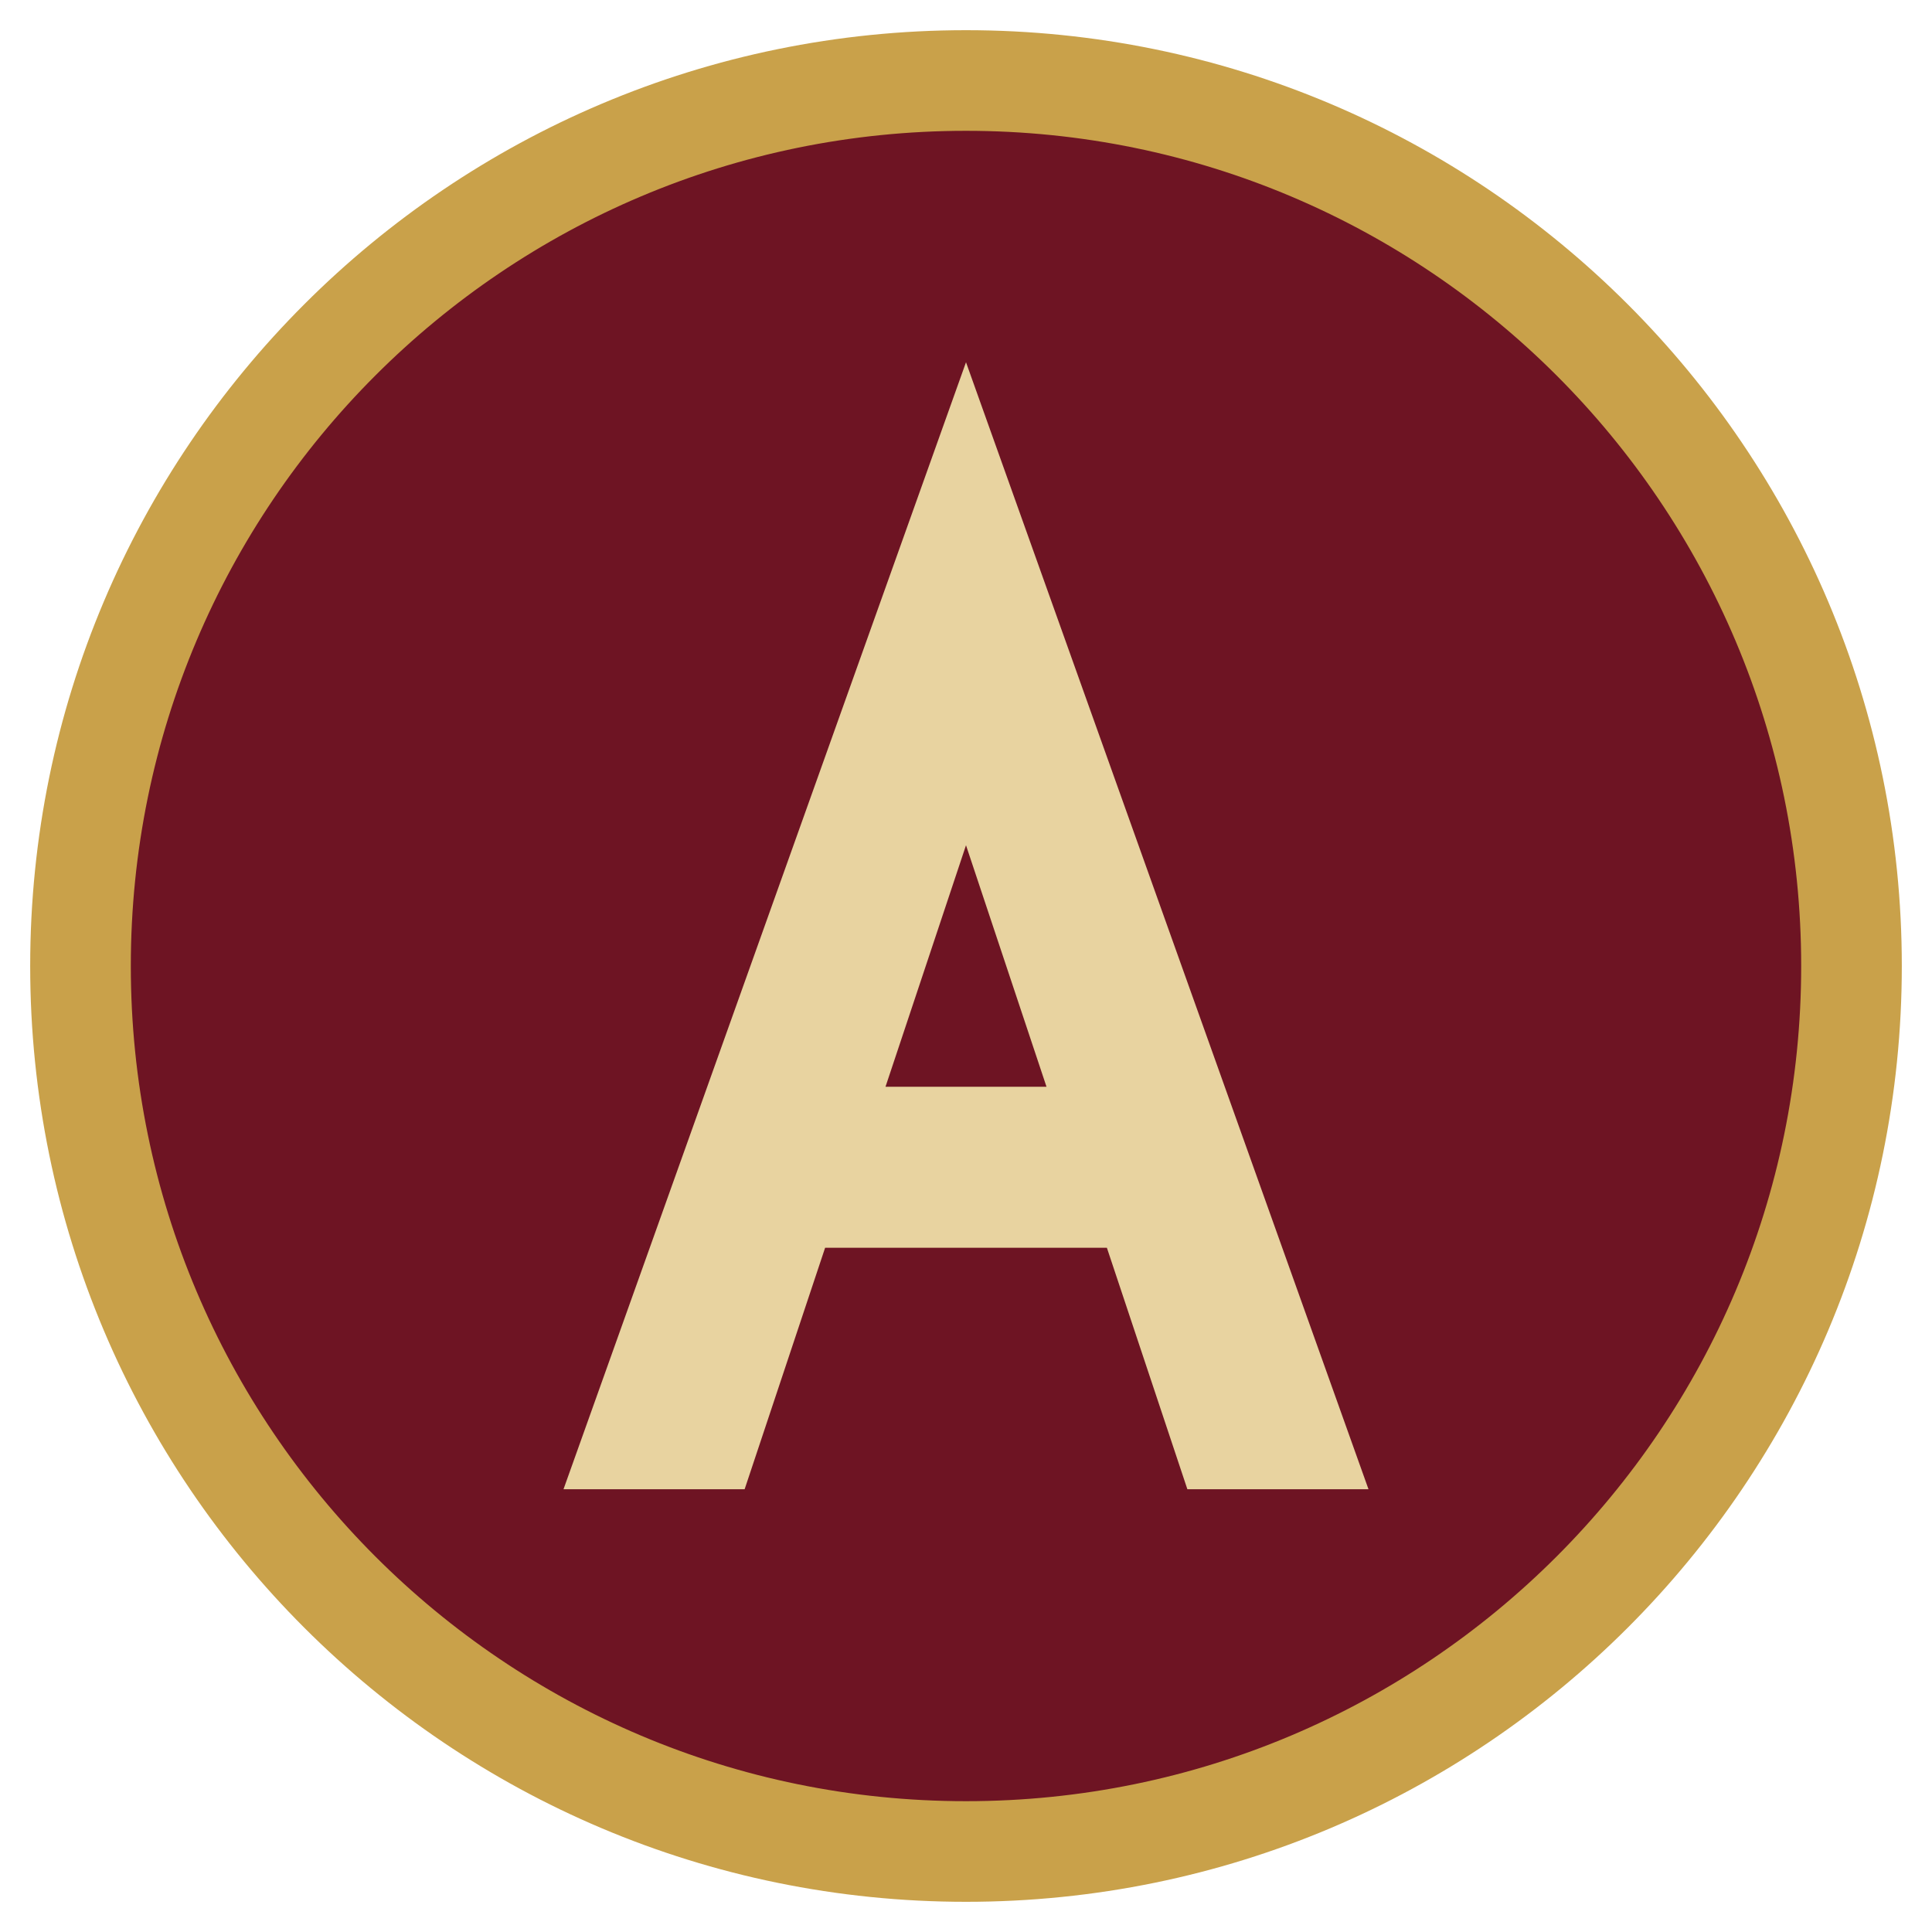
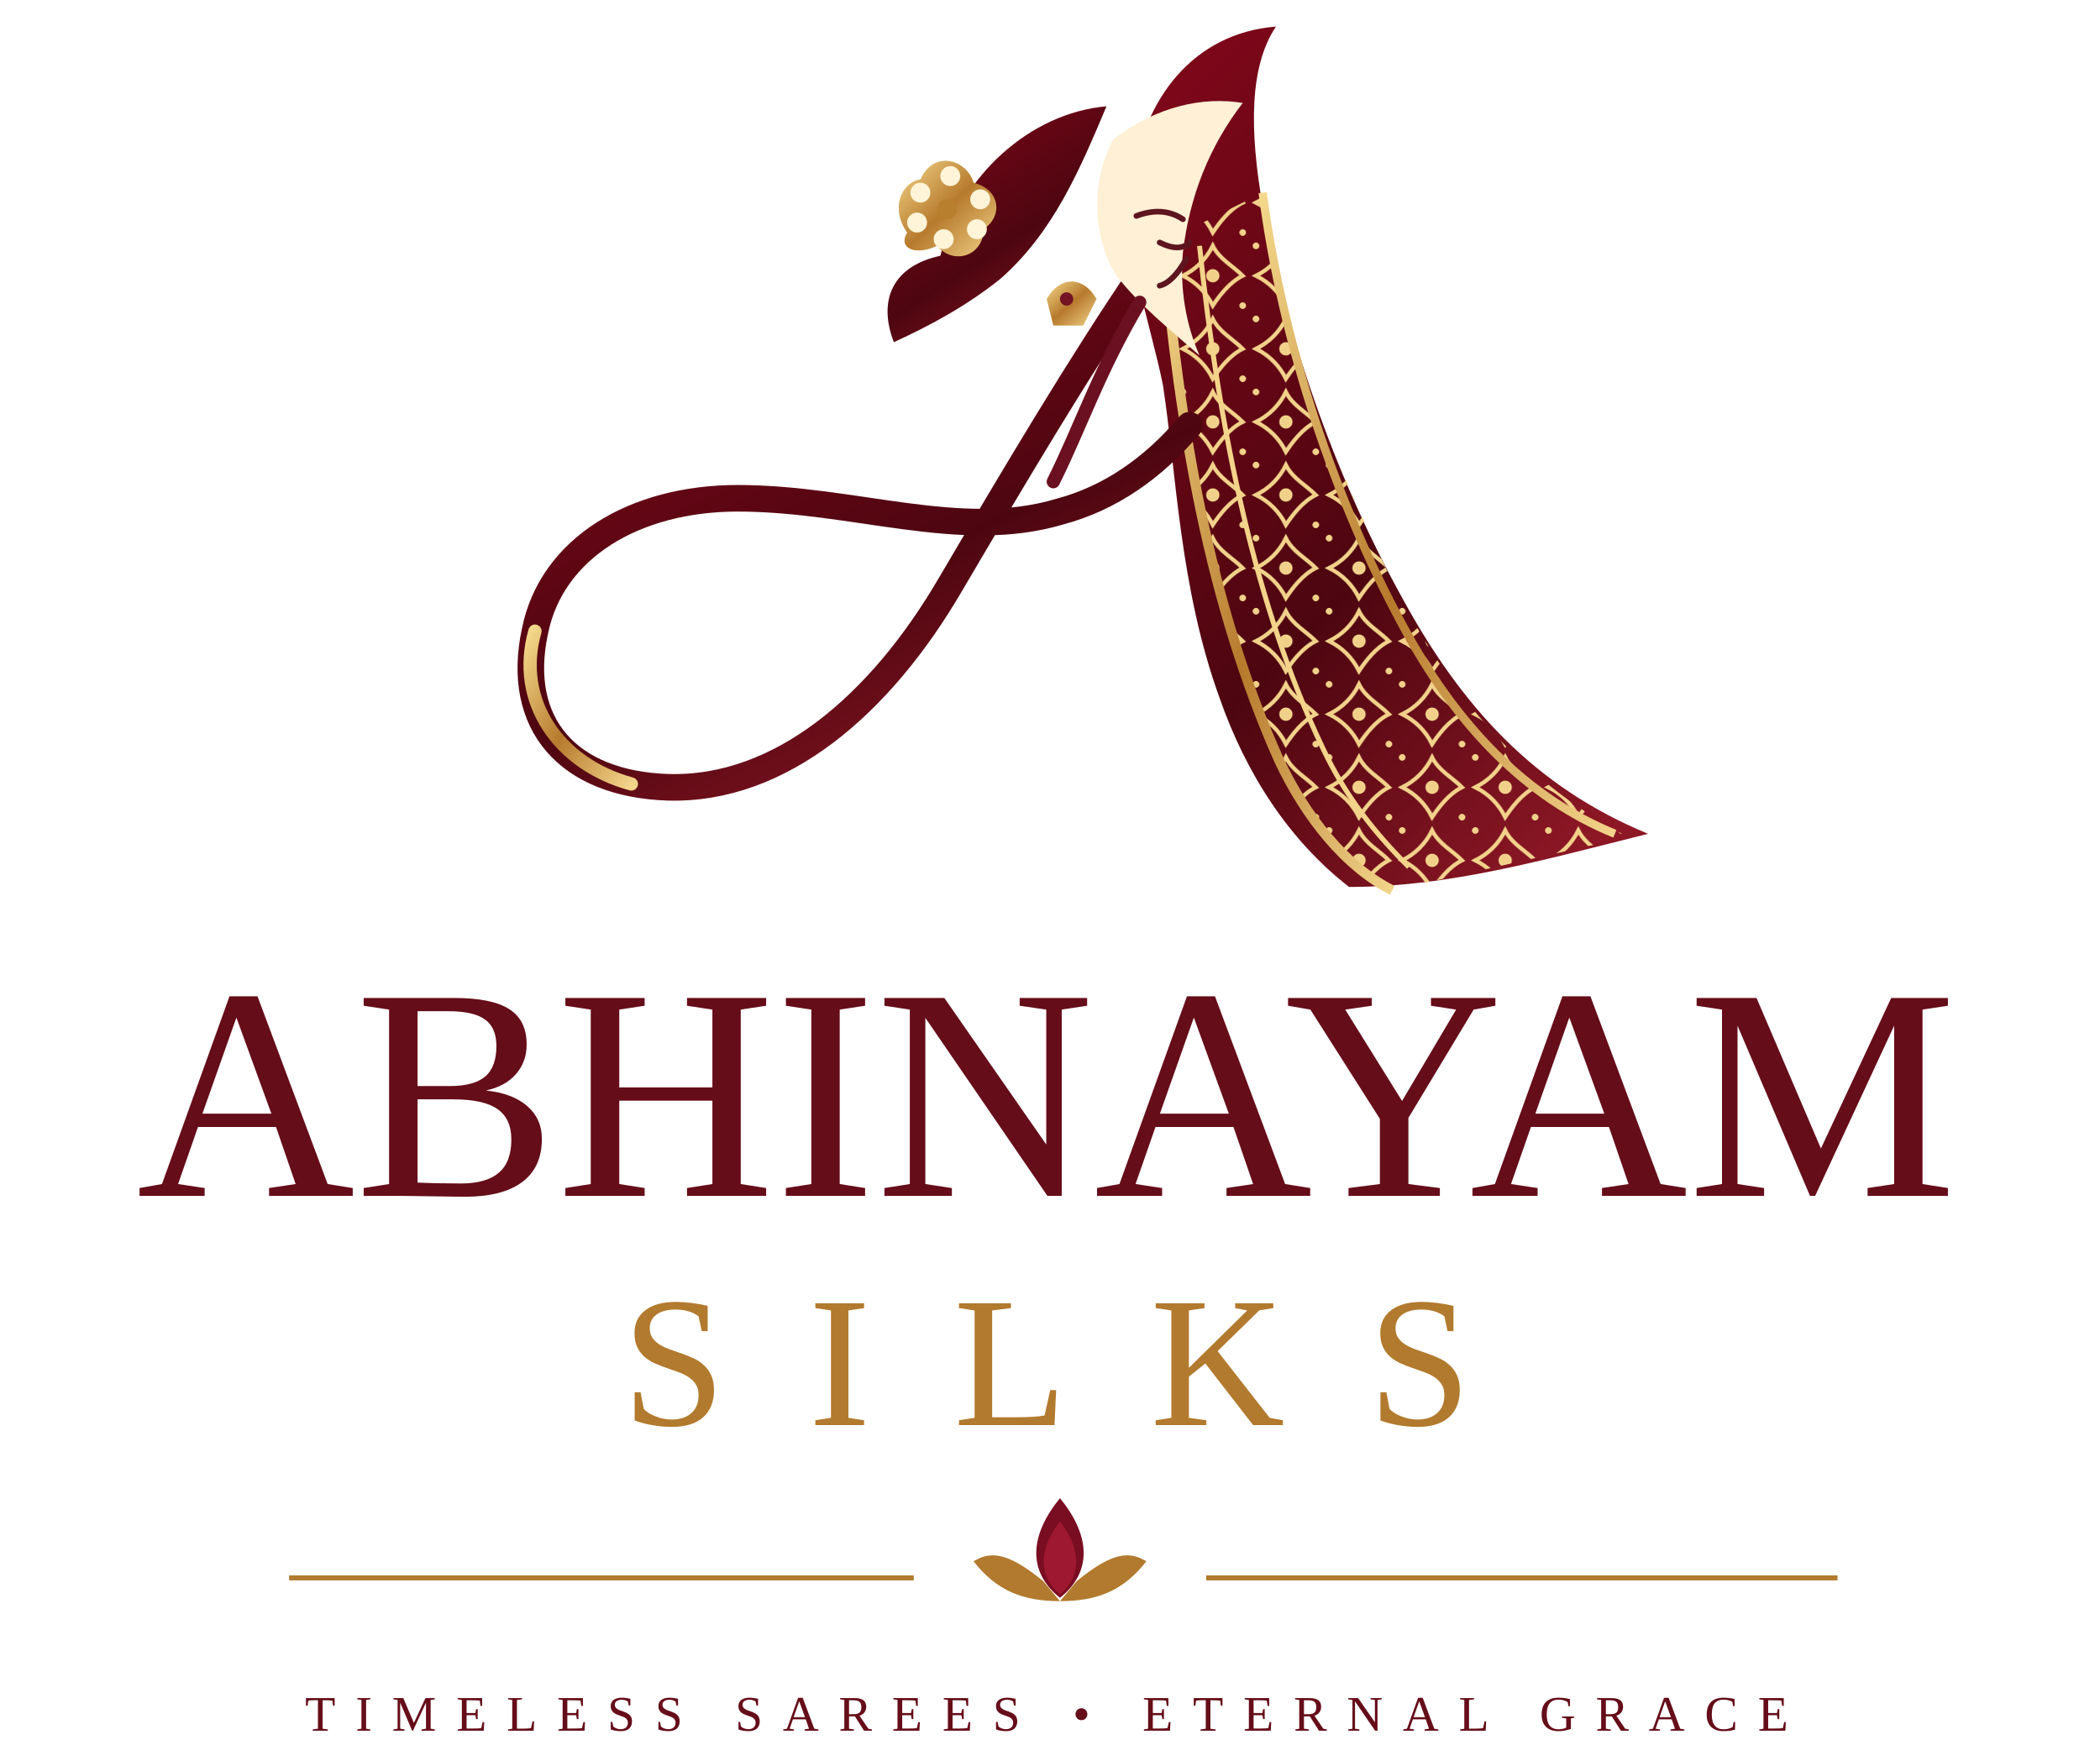
- <svg xmlns="http://www.w3.org/2000/svg" viewBox="0 0 96 96">
-   <circle cx="48" cy="48" r="44" fill="#6e1423" stroke="#c9a14a" stroke-width="5" />
-   <path d="M48 18 L68 74 H59 L55 62 H41 L37 74 H28 Z M44 54 H52 L48 42 Z" fill="#e8d3a0" />
+ <svg xmlns="http://www.w3.org/2000/svg" width="632" height="530" viewBox="64 104 632 530" role="img" aria-labelledby="logo-title">
+   <defs>
+     <linearGradient id="sari" x1=".2" y1="0" x2=".8" y2="1">
+       <stop offset="0" stop-color="#7c0719" />
+       <stop offset=".58" stop-color="#4d0610" />
+       <stop offset="1" stop-color="#8d1725" />
+     </linearGradient>
+     <linearGradient id="gold" x1="0" y1="0" x2="1" y2="1">
+       <stop offset="0" stop-color="#f4d88b" />
+       <stop offset=".5" stop-color="#b77a2d" />
+       <stop offset="1" stop-color="#f2d48a" />
+     </linearGradient>
+     <pattern id="brocade" width="22" height="22" patternUnits="userSpaceOnUse">
+       <path d="M11 2 C13 6 17 8 20 11 C16 13 13 17 11 20 C9 16 6 13 2 11 C6 9 9 6 11 2Z" fill="none" stroke="#f1d18a" stroke-width="1.2" />
+       <circle cx="11" cy="11" r="2" fill="#f1d18a" />
+       <circle cx="2" cy="2" r="1" fill="#f1d18a" />
+       <circle cx="20" cy="20" r="1" fill="#f1d18a" />
+     </pattern>
+     <clipPath id="border">
+       <path d="M414 177 C419 233 428 286 449 333 C457 350 469 365 483 372 L554 356 C520 338 499 311 483 279 C464 240 449 200 444 162Z" />
+     </clipPath>
+   </defs>
+   <g aria-hidden="true">
+     <path d="M448 112 C423 114 408 134 405 158 C402 181 410 200 414 220 C418 246 419 281 431 314 C439 337 452 357 470 371 C500 371 528 363 560 355 C526 341 504 317 486 284 C465 246 451 204 444 166 C440 143 440 124 448 112Z" fill="url(#sari)" />
+     <path d="M414 177 C419 233 428 286 449 333 C457 350 469 365 483 372 L554 356 C520 338 499 311 483 279 C464 240 449 200 444 162Z" fill="url(#brocade)" clip-path="url(#border)" />
+     <path d="M414 177 C419 233 428 286 449 333 C457 350 469 365 483 372" fill="none" stroke="url(#gold)" stroke-width="3" />
+     <path d="M425 178 C431 235 442 287 462 329 C469 344 478 355 488 365" fill="none" stroke="#f3d48a" stroke-width="1.5" />
+     <path d="M444 162 C450 208 466 255 486 292 C502 322 523 344 550 355" fill="none" stroke="url(#gold)" stroke-width="2.5" />
+     <path d="M408 186 C389 214 370 246 350 280 C329 316 299 342 265 341 C235 340 219 322 225 294 C230 269 255 254 286 254 C321 254 353 267 383 258 C398 254 411 245 422 232" fill="none" stroke="url(#sari)" stroke-width="8" stroke-linecap="round" />
+     <path d="M225 294 C219 315 232 334 254 340" fill="none" stroke="url(#gold)" stroke-width="4" stroke-linecap="round" />
+     <path d="M347 181 C353 157 374 138 397 136 C389 155 381 174 365 188 C355 196 344 202 333 207 C328 194 333 184 347 181Z" fill="url(#sari)" />
+     <path d="M399 146 C412 136 426 133 438 135 C428 148 422 163 420 180 C419 191 421 202 425 211 C417 204 407 196 400 187 C393 176 392 159 399 146Z" fill="#fff0d6" />
+     <path d="M406 169 Q414 166 420 170 M413 177 Q419 180 422 177 M421 182 Q417 189 413 190" fill="none" stroke="#5d1520" stroke-width="1.7" stroke-linecap="round" />
+     <path d="M407 195 C395 215 389 233 381 249" fill="none" stroke="#6b1020" stroke-width="4" stroke-linecap="round" />
+     <path d="M379 194 C383 187 390 187 394 194 L390 202 H381Z" fill="url(#gold)" />
+     <circle cx="385" cy="194" r="2" fill="#731323" />
+     <path d="M337 174 C332 167 335 159 341 158 C345 149 355 152 357 159 C365 161 366 169 360 173 C360 181 351 184 346 178 C340 181 334 179 337 174Z" fill="url(#gold)" />
+     <g fill="#fff4d8">
+       <circle cx="341" cy="162" r="3" />
+       <circle cx="350" cy="157" r="3" />
+       <circle cx="359" cy="164" r="3" />
+       <circle cx="358" cy="173" r="3" />
+       <circle cx="348" cy="176" r="3" />
+       <circle cx="340" cy="171" r="3" />
+     </g>
+     <circle cx="349" cy="167" r="3" fill="#b8802e" />
+   </g>
+   <text x="379" y="464" text-anchor="middle" textLength="625" lengthAdjust="spacingAndGlyphs" font-family="Baskerville, 'Times New Roman', Georgia, serif" font-size="91" fill="#650d19">ABHINAYAM</text>
+   <text x="379" y="533" text-anchor="middle" textLength="294" lengthAdjust="spacingAndGlyphs" font-family="Baskerville, 'Times New Roman', Georgia, serif" font-size="56" letter-spacing="25" fill="#b27a2e">SILKS</text>
+   <path d="M151 579 H339 M427 579 H617" stroke="#b27a2e" stroke-width="1.5" />
+   <g fill="#790d21" aria-hidden="true">
+     <path d="M383 555 C374 566 373 577 383 585 C393 577 392 566 383 555Z" />
+     <path d="M378 580 C367 571 362 571 357 574 C364 583 372 586 383 586Z" fill="#b27a2e" />
+     <path d="M388 580 C399 571 404 571 409 574 C402 583 394 586 383 586Z" fill="#b27a2e" />
+     <path d="M383 562 C376 571 377 579 383 584 C389 579 390 571 383 562Z" fill="#9d1830" />
+   </g>
+   <text x="379" y="625" text-anchor="middle" textLength="438" lengthAdjust="spacingAndGlyphs" font-family="Baskerville, 'Times New Roman', Georgia, serif" font-size="15" letter-spacing="6" fill="#650d19">TIMELESS SAREES  •  ETERNAL GRACE</text>
</svg>
